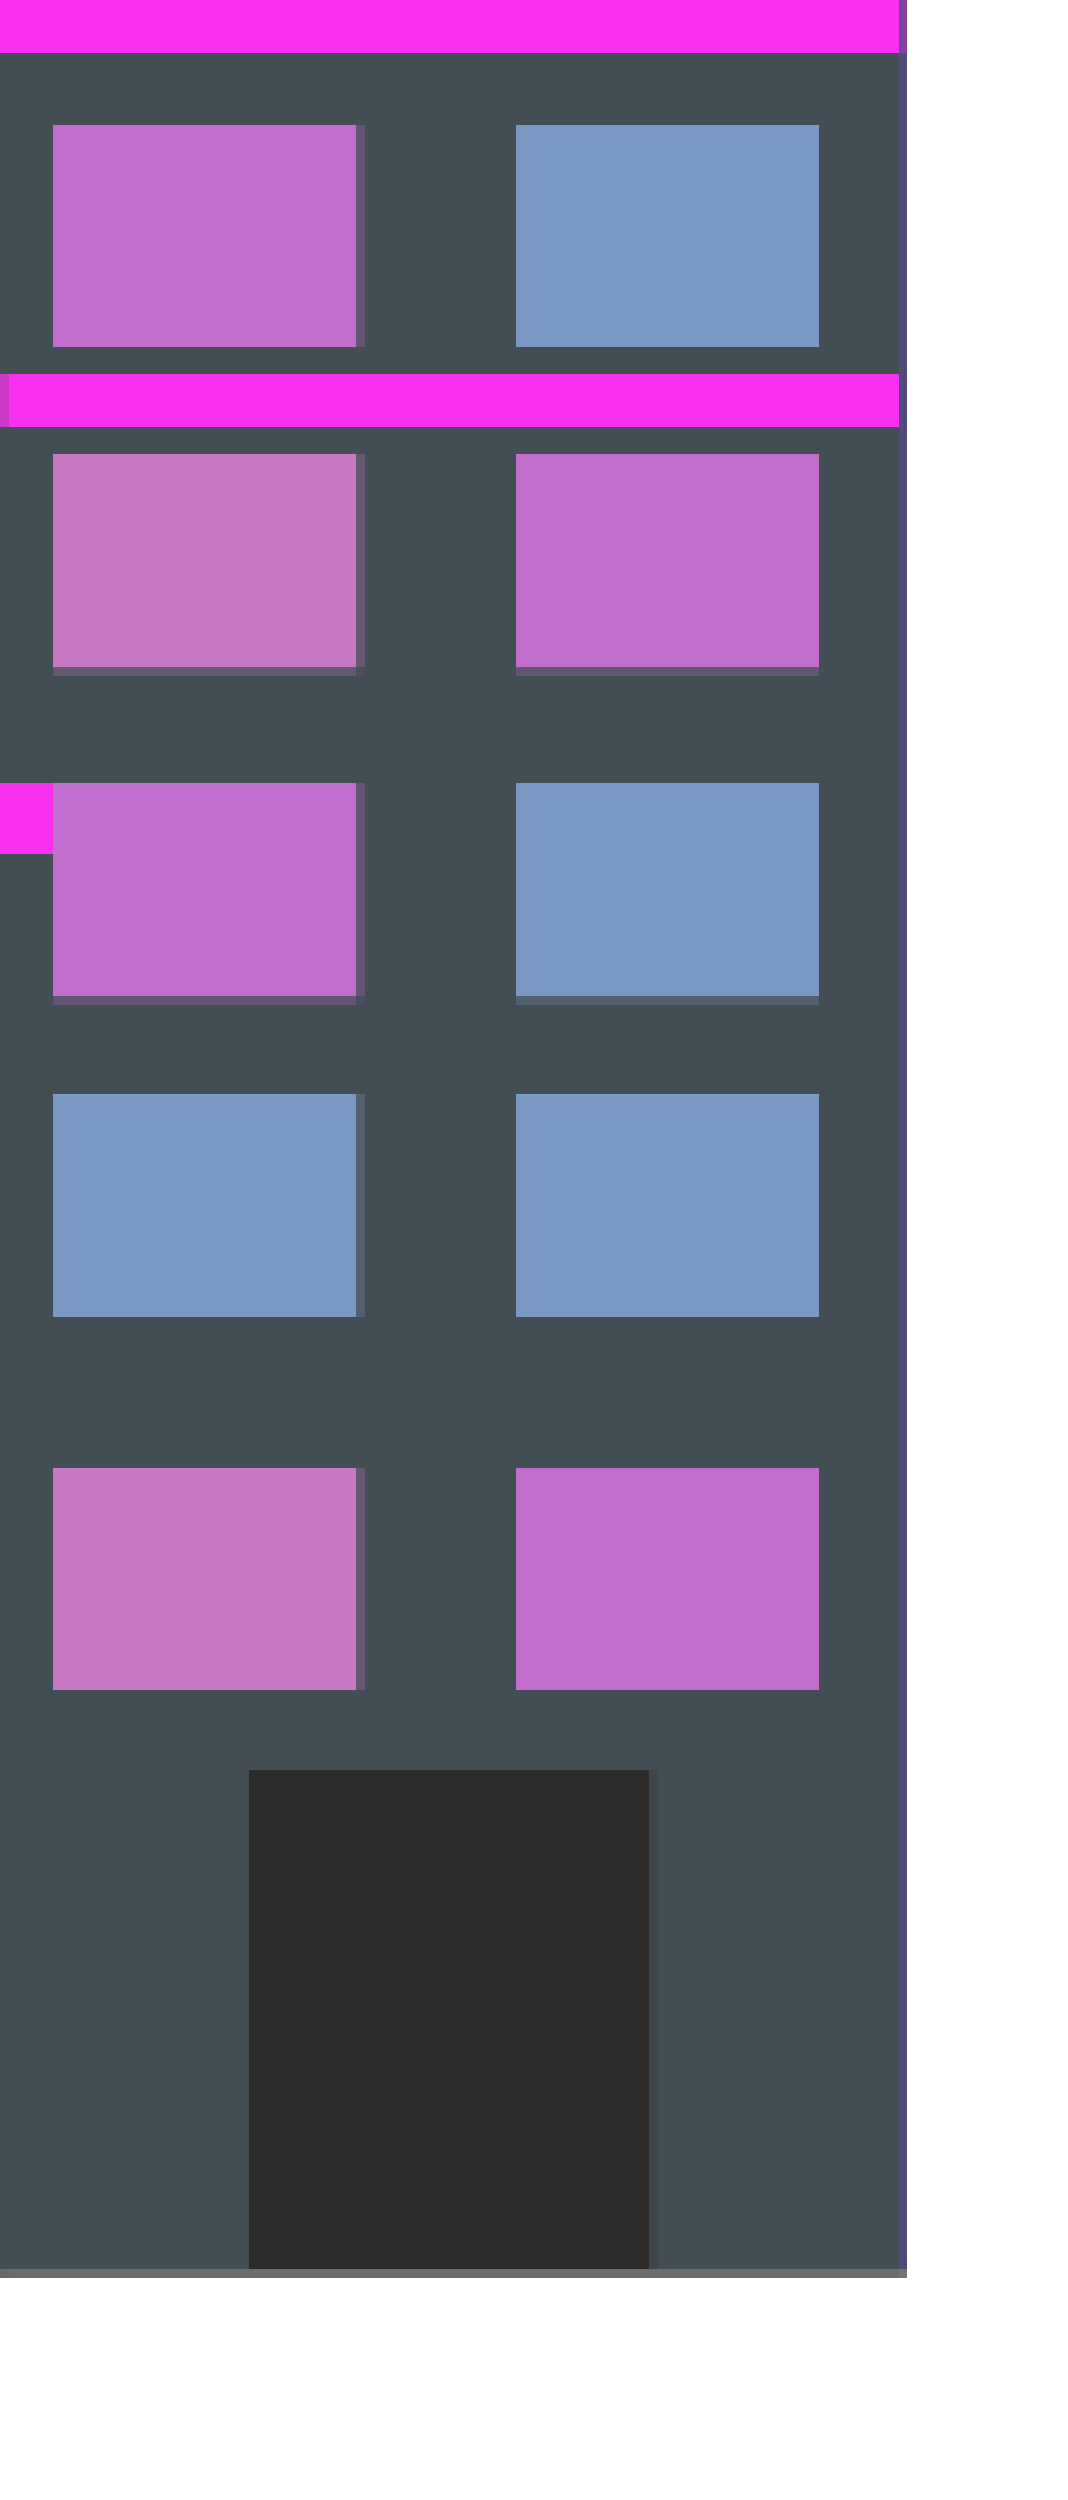
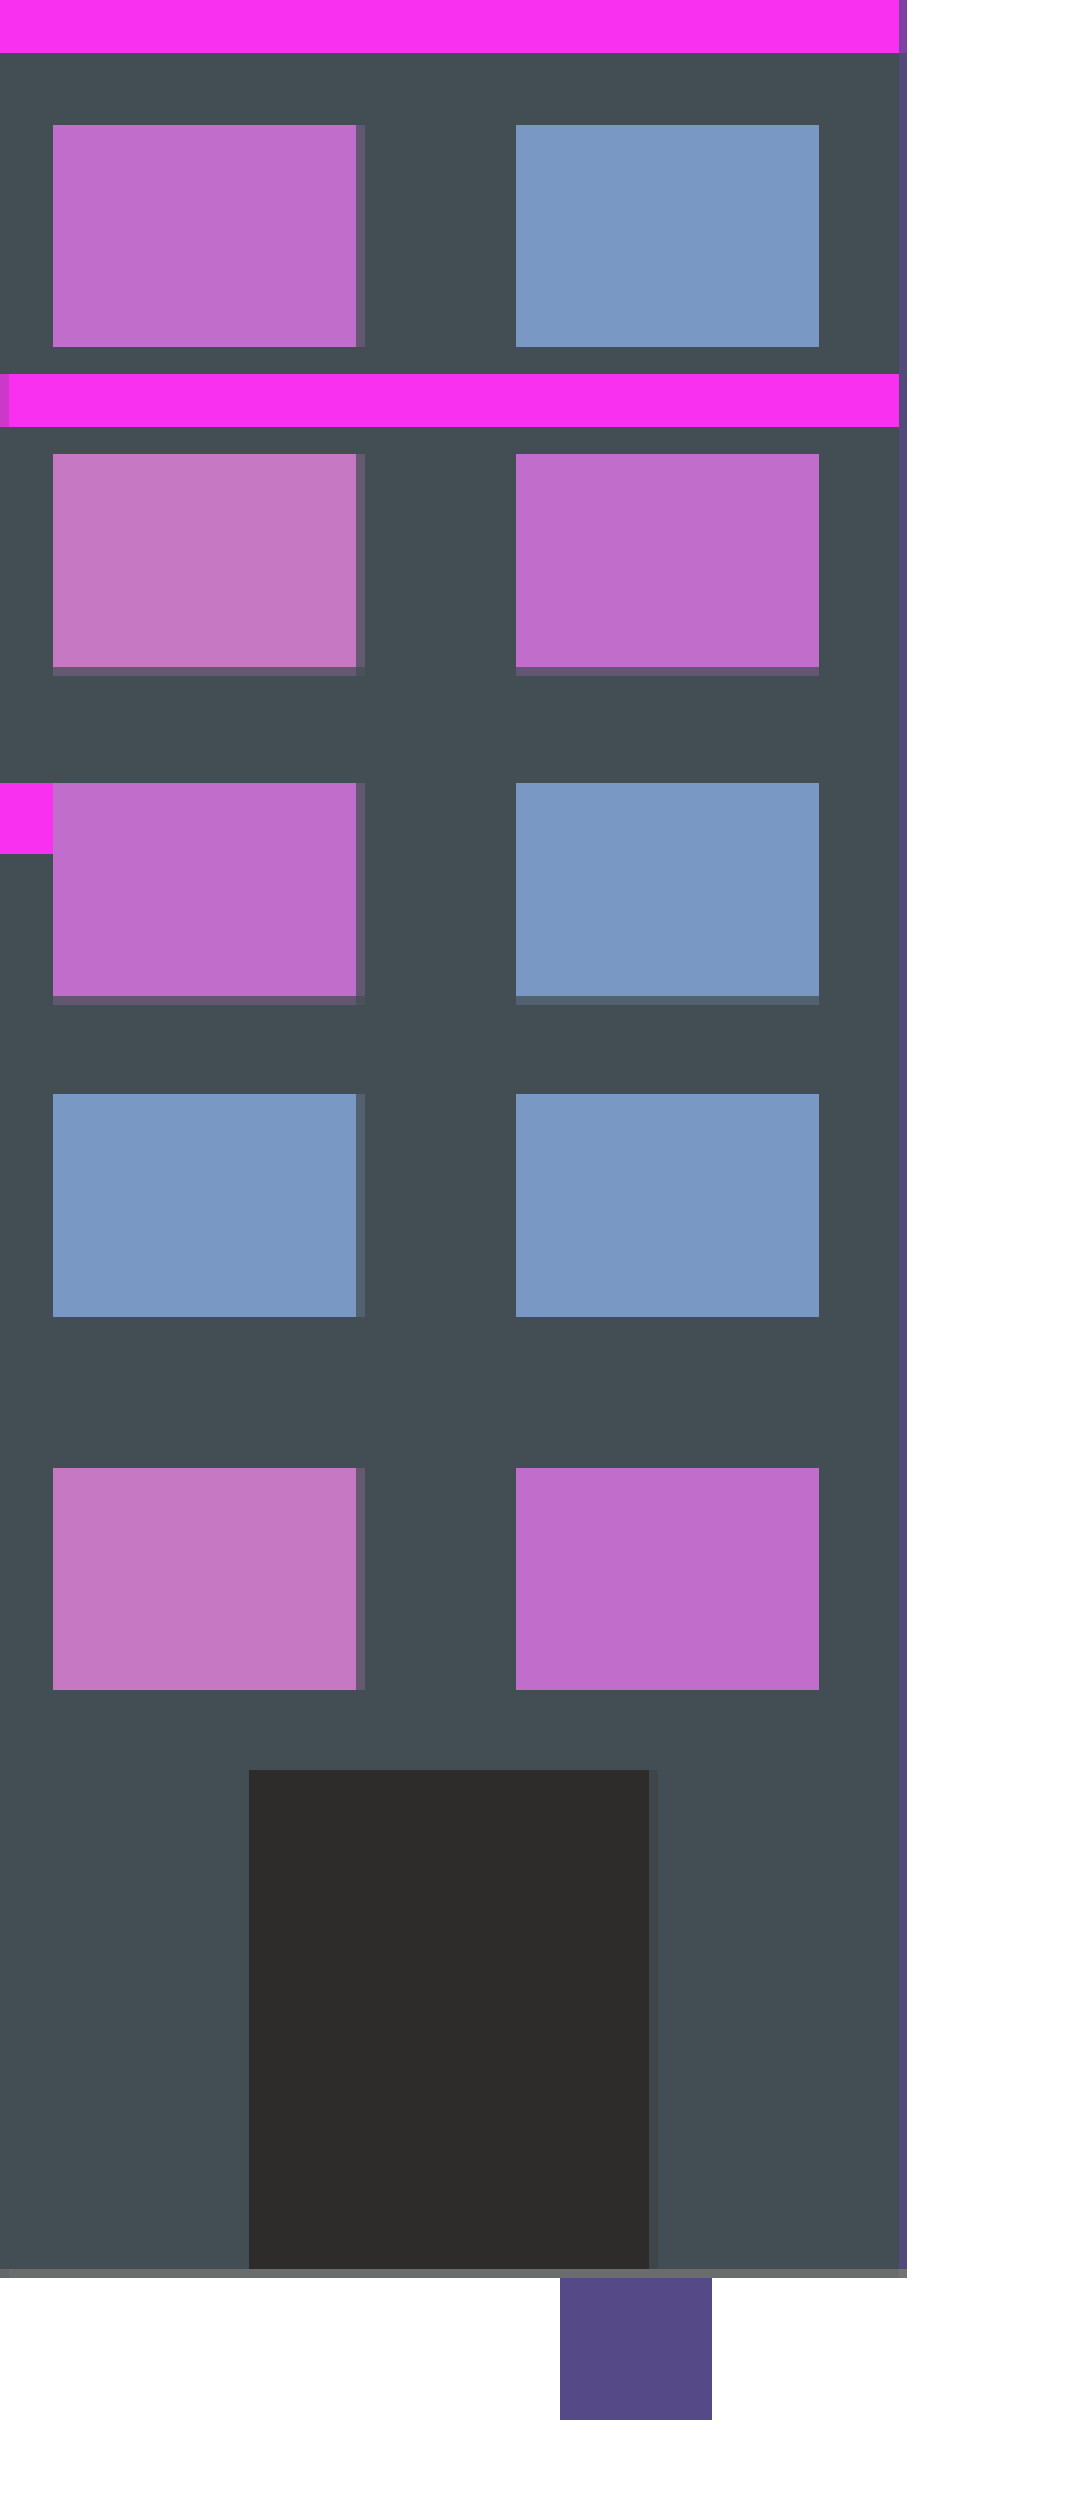
<svg xmlns="http://www.w3.org/2000/svg" version="1.1" width="600" height="1405" shape-rendering="crispEdges">
  <rect x="0" y="0" width="505" height="30" fill="#F930EF" />
  <rect x="505" y="0" width="5" height="30" fill="#7E43A1" />
  <rect x="0" y="30" width="505" height="40" fill="#434E54" />
  <rect x="505" y="30" width="5" height="1245" fill="#514A7A" />
  <rect x="0" y="70" width="30" height="140" fill="#434E54" />
  <rect x="30" y="70" width="170" height="125" fill="#C06DCC" />
  <rect x="200" y="70" width="5" height="125" fill="#625672" />
  <rect x="205" y="70" width="85" height="140" fill="#434E54" />
  <rect x="290" y="70" width="170" height="125" fill="#7A98C4" />
  <rect x="460" y="70" width="45" height="140" fill="#434E54" />
  <rect x="30" y="195" width="175" height="15" fill="#434E54" />
  <rect x="290" y="195" width="170" height="15" fill="#434E54" />
  <rect x="0" y="210" width="5" height="30" fill="#CC38C8" />
  <rect x="5" y="210" width="500" height="30" fill="#F930EF" />
  <rect x="0" y="240" width="505" height="15" fill="#434E54" />
  <rect x="0" y="255" width="30" height="185" fill="#434E54" />
  <rect x="30" y="255" width="170" height="120" fill="#C679C2" />
  <rect x="200" y="255" width="5" height="120" fill="#645970" />
  <rect x="205" y="255" width="85" height="740" fill="#434E54" />
  <rect x="290" y="255" width="170" height="120" fill="#C06DCC" />
  <rect x="460" y="255" width="45" height="1020" fill="#434E54" />
  <rect x="30" y="375" width="170" height="5" fill="#645970" />
  <rect x="200" y="375" width="5" height="5" fill="#4B515B" />
  <rect x="290" y="375" width="170" height="5" fill="#625672" />
  <rect x="30" y="380" width="175" height="60" fill="#434E54" />
  <rect x="290" y="380" width="170" height="60" fill="#434E54" />
  <rect x="0" y="440" width="30" height="40" fill="#F930EF" />
  <rect x="30" y="440" width="170" height="120" fill="#C06DCC" />
  <rect x="200" y="440" width="5" height="120" fill="#625672" />
  <rect x="290" y="440" width="170" height="120" fill="#7A98C4" />
  <rect x="0" y="480" width="30" height="795" fill="#434E54" />
  <rect x="30" y="560" width="170" height="5" fill="#625672" />
  <rect x="200" y="560" width="5" height="5" fill="#4B505C" />
  <rect x="290" y="560" width="170" height="5" fill="#516170" />
  <rect x="30" y="565" width="175" height="50" fill="#434E54" />
  <rect x="290" y="565" width="170" height="50" fill="#434E54" />
  <rect x="30" y="615" width="170" height="125" fill="#7A98C4" />
  <rect x="200" y="615" width="5" height="125" fill="#516170" />
  <rect x="290" y="615" width="170" height="125" fill="#7A98C4" />
  <rect x="30" y="740" width="175" height="85" fill="#434E54" />
  <rect x="290" y="740" width="170" height="85" fill="#434E54" />
  <rect x="30" y="825" width="170" height="125" fill="#C679C2" />
  <rect x="200" y="825" width="5" height="125" fill="#645970" />
  <rect x="290" y="825" width="170" height="125" fill="#C06DCC" />
  <rect x="30" y="950" width="175" height="45" fill="#434E54" />
  <rect x="290" y="950" width="170" height="45" fill="#434E54" />
  <rect x="30" y="995" width="110" height="280" fill="#434E54" />
  <rect x="140" y="995" width="225" height="280" fill="#2D2C2B" />
  <rect x="365" y="995" width="5" height="280" fill="#3E464A" />
  <rect x="370" y="995" width="90" height="280" fill="#434E54" />
  <rect x="0" y="1275" width="5" height="5" fill="#64686A" />
  <rect x="5" y="1275" width="500" height="5" fill="#6A6D6E" />
  <rect x="505" y="1275" width="5" height="5" fill="#747475" />
+   <rect x="315" y="1280" width="85" height="80" fill="#554987" />
</svg>
